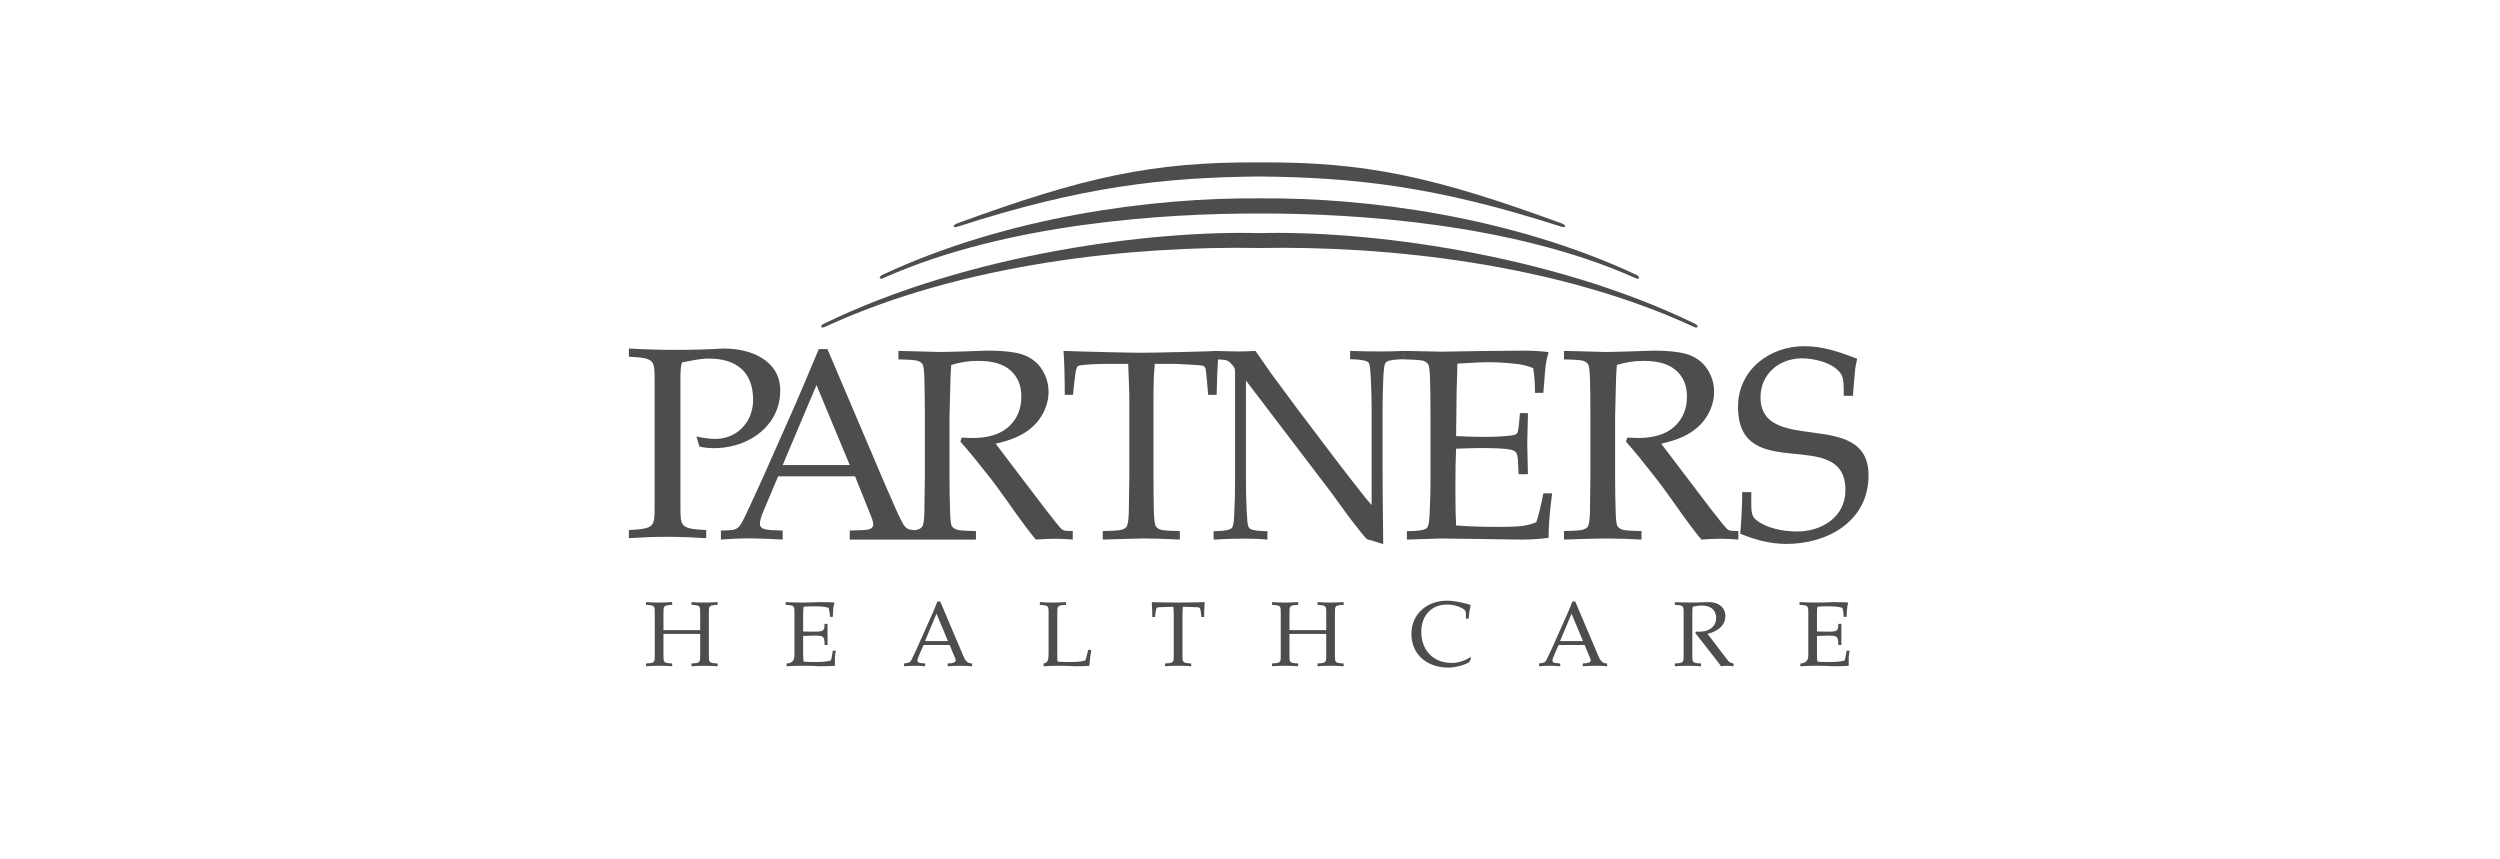
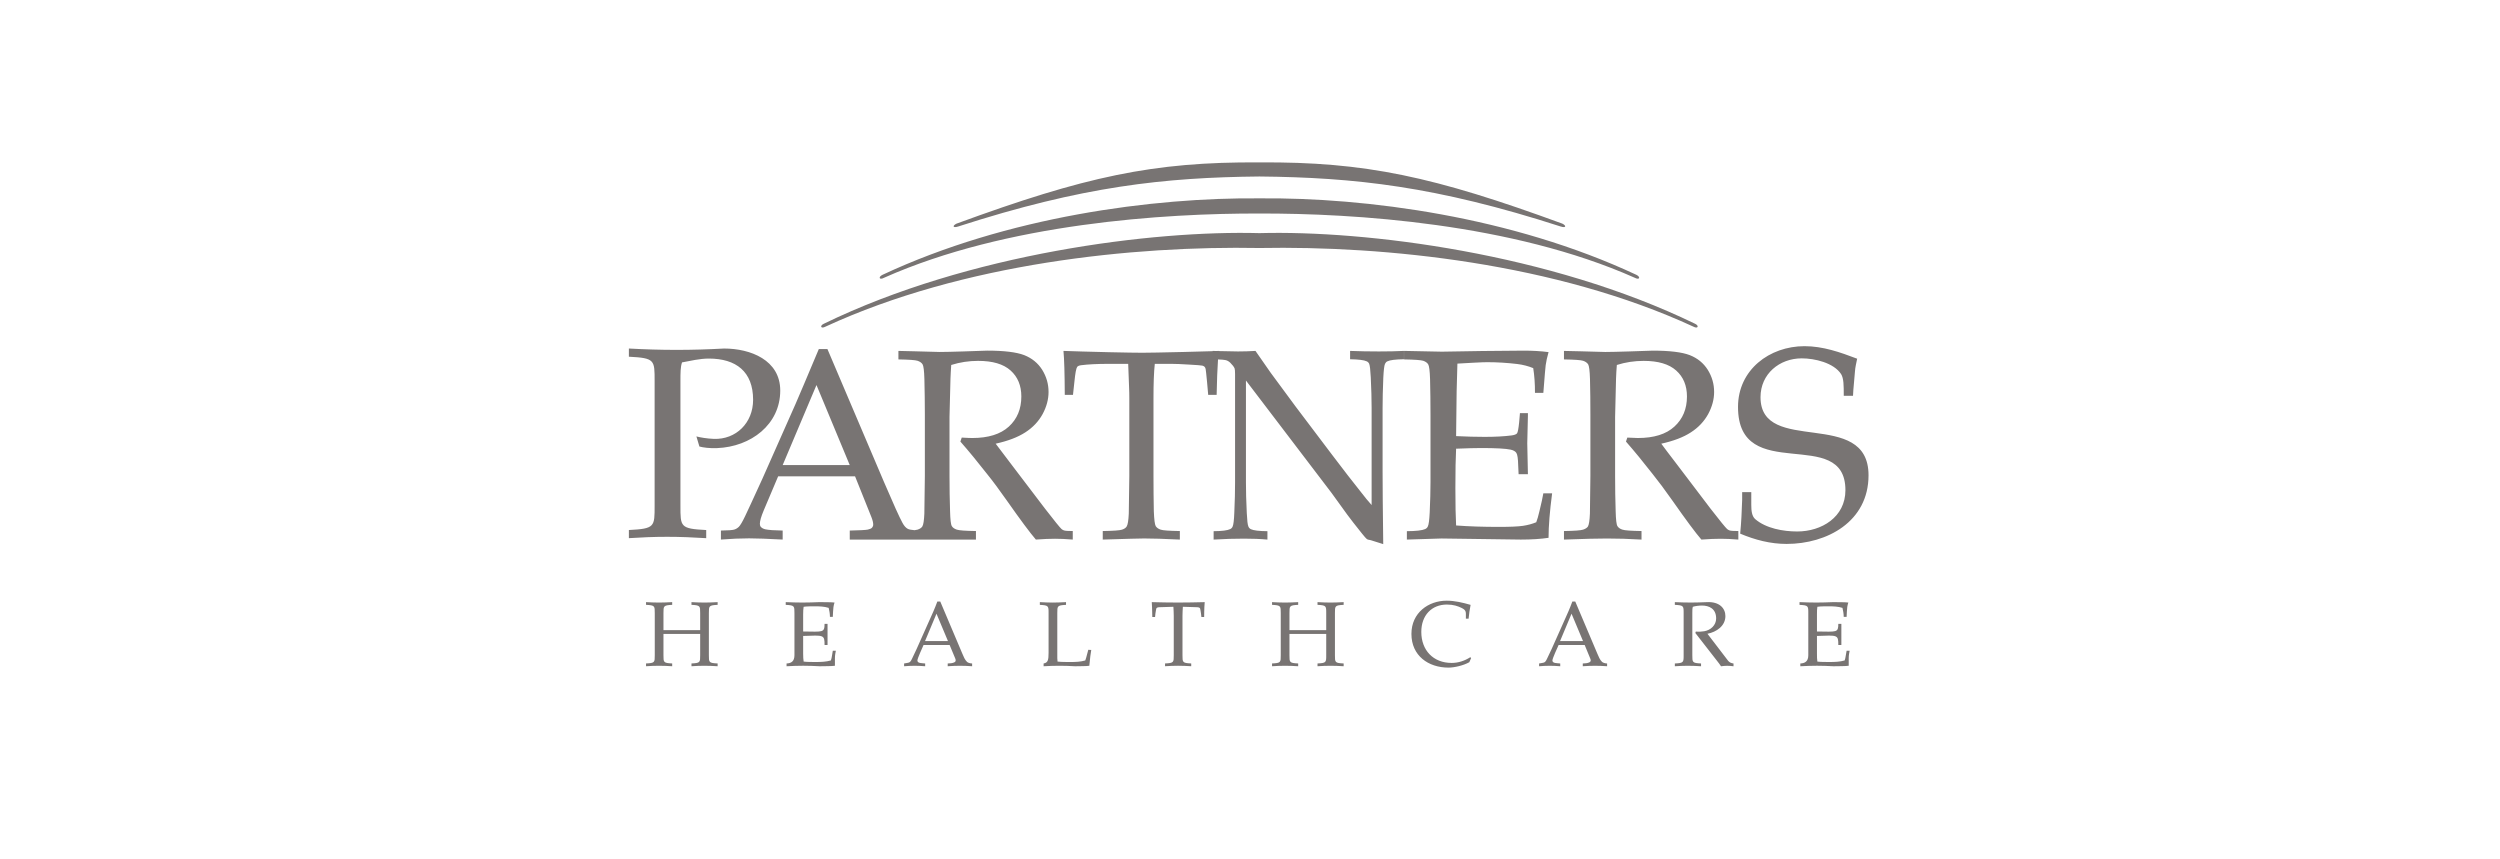
<svg xmlns="http://www.w3.org/2000/svg" version="1.1" id="Layer_1" x="0px" y="0px" width="326px" height="112px" viewBox="0 0 326 112" enable-background="new 0 0 326 112" xml:space="preserve">
-   <rect id="background" opacity="0" fill="#4D4D4D" width="326" height="112" />
+   <rect id="background" opacity="0" fill="#787473" width="326" height="112" />
  <g>
-     <path fill="#4D4D4D" d="M164.229,23.014c-12.44,0.127-23.036,1.275-39.287,6.523c-0.729,0.231-0.76-0.109-0.212-0.375   c16.74-6.136,25.646-8.078,39.499-7.985c13.847-0.093,22.758,1.85,39.501,7.985c0.541,0.267,0.509,0.606-0.215,0.375   C187.259,24.29,176.673,23.142,164.229,23.014 M164.229,32.34c16.375-0.305,38.643,1.968,56.599,10.258   c0.604,0.324,0.756-0.13,0.208-0.379c-18.946-9.208-42.97-12.201-56.807-11.819c-13.848-0.382-37.867,2.611-56.807,11.819   c-0.549,0.249-0.401,0.703,0.212,0.379C125.588,34.309,147.846,32.035,164.229,32.34 M164.229,27.843   c12.332-0.031,32.965,1.271,48.925,8.369c0.652,0.358,0.823-0.092,0.222-0.379c-16.239-7.598-35.271-10.094-49.122-9.968   c-13.858-0.126-32.937,2.37-49.17,9.968c-0.607,0.287-0.43,0.737,0.215,0.379C131.259,29.114,151.895,27.812,164.229,27.843" />
-     <path fill="#4D4D4D" d="M92.437,85.439c0,0.929-0.009,1.022,1.142,1.075v0.364c-0.569-0.035-1.142-0.061-1.721-0.061   c-0.593,0-1.15,0.024-1.689,0.061v-0.364c1.146-0.053,1.133-0.146,1.133-1.075v-2.778h-4.786v2.778   c0,0.929-0.009,1.022,1.137,1.075v0.364c-0.573-0.035-1.137-0.061-1.725-0.061c-0.583,0-1.147,0.024-1.685,0.061v-0.364   c1.15-0.053,1.138-0.146,1.138-1.075V79.95c0-0.933,0.012-1.02-1.138-1.079v-0.354c0.537,0.029,1.102,0.057,1.685,0.057   c0.588,0,1.152-0.027,1.725-0.057v0.354c-1.146,0.06-1.137,0.146-1.137,1.079v2.216h4.786V79.95c0-0.933,0.014-1.02-1.133-1.079   v-0.354c0.54,0.029,1.097,0.057,1.689,0.057c0.579,0,1.152-0.027,1.721-0.057v0.354c-1.15,0.06-1.142,0.146-1.142,1.079V85.439    M104.731,85.239v-2.31c2.701-0.1,2.792-0.169,2.792,1.181h0.388V81.35h-0.388c-0.012,1.169-0.186,1.026-2.792,0.997v-2.229   c0-0.425,0.019-0.7,0.062-0.993c0.394-0.062,0.954-0.062,1.48-0.062c0.6,0,1.213,0.021,1.786,0.203   c0.086,0.371,0.157,0.703,0.166,1.175h0.372c0-0.255,0.037-0.457,0.037-0.713c0.017-0.384,0.053-0.764,0.19-1.156   c-0.407-0.055-1.236-0.042-1.984-0.055c-0.72,0.03-1.446,0.055-2.19,0.055c-0.744,0-1.467-0.024-2.192-0.055v0.357   c1.146,0.057,1.138,0.144,1.138,1.074v5.491c0,0.806-0.429,1.057-1.029,1.077v0.364c0.729-0.038,1.438-0.066,2.165-0.066   c0.73,0,1.449,0.028,2.155,0.066c0.741-0.02,1.545,0,1.987-0.066v-0.986c0-0.389,0.072-0.719,0.121-0.976h-0.397l-0.109,0.663   c-0.022,0.213-0.084,0.425-0.142,0.607c-0.62,0.178-1.284,0.203-1.929,0.203c-0.572,0-1.181,0-1.623-0.055   C104.75,85.954,104.731,85.67,104.731,85.239 M125.496,85.254l-2.884-6.812h-0.384c-0.316,0.863-0.703,1.735-1.094,2.585   l-1.611,3.611l-0.583,1.234c-0.288,0.624-0.377,0.511-1.045,0.645v0.362c0.452-0.035,0.911-0.061,1.374-0.061   c0.468,0,0.92,0.024,1.373,0.061v-0.362c-0.429-0.054-1.013,0-1.013-0.393c0-0.263,0.663-1.686,0.801-2.014h3.403l0.729,1.751   c0.096,0.215,0.083,0.407-0.084,0.489c-0.259,0.146-0.589,0.155-0.898,0.167v0.361c0.528-0.035,1.05-0.06,1.596-0.06   c0.535,0,1.068,0.024,1.589,0.06v-0.361c-0.272-0.012-0.521-0.084-0.658-0.202C125.809,86.028,125.654,85.632,125.496,85.254    M120.625,83.596l1.492-3.569l1.497,3.569H120.625z M137.871,85.825v-5.877c0-0.929-0.009-1.016,1.138-1.074v-0.357   c-0.581,0.028-1.138,0.058-1.722,0.058c-0.589,0-1.149-0.029-1.692-0.058v0.357c1.147,0.059,1.139,0.146,1.139,1.074v5.172   c0,0.957-0.085,1.298-0.648,1.396v0.364c0.7-0.038,1.368-0.064,2.059-0.064c0.698,0,1.383,0.026,2.048,0.064   c0.706-0.02,1.474,0,1.855-0.064l0.131-1.252c0.051-0.323,0.085-0.637,0.121-0.809l-0.388-0.021l-0.268,1.004   c-0.045,0.146-0.076,0.273-0.125,0.386c-0.622,0.18-1.275,0.202-1.927,0.202c-0.572,0-1.185,0-1.688-0.057L137.871,85.825    M153.058,80.32v5.118c0,0.93,0.012,1.023-1.136,1.076v0.362c0.545-0.034,1.095-0.061,1.689-0.061c0.585,0,1.146,0.026,1.724,0.061   v-0.362c-1.151-0.053-1.139-0.146-1.139-1.076V80.32c0.014-0.46,0.014-0.838,0.05-1.195l1.863,0.056   c0.256,0.015,0.402,0.05,0.426,0.357c0.04,0.289,0.111,0.601,0.126,0.923h0.361c0-0.229,0-0.438,0.008-0.666   c0.013-0.426,0.021-0.843,0.064-1.277c-1.164,0.03-2.3,0.054-3.462,0.054c-1.165,0-2.308-0.023-3.441-0.054   c0.032,0.435,0.042,0.852,0.053,1.277c0.015,0.228,0.015,0.437,0.015,0.666h0.361c0.01-0.322,0.081-0.635,0.123-0.923   c0.027-0.308,0.174-0.343,0.426-0.357l1.841-0.056C153.044,79.482,153.044,79.86,153.058,80.32 M174.076,85.439V79.95   c0-0.933-0.015-1.02,1.136-1.079v-0.354c-0.568,0.029-1.136,0.057-1.722,0.057c-0.588,0-1.149-0.027-1.686-0.057v0.354   c1.143,0.06,1.135,0.146,1.135,1.079v2.216h-4.793V79.95c0-0.933-0.011-1.02,1.136-1.079v-0.354   c-0.57,0.029-1.136,0.057-1.717,0.057c-0.587,0-1.154-0.027-1.69-0.057v0.354c1.151,0.06,1.135,0.146,1.135,1.079v5.489   c0,0.929,0.017,1.022-1.135,1.075v0.364c0.536-0.035,1.104-0.061,1.69-0.061c0.581,0,1.146,0.024,1.717,0.061v-0.364   c-1.146-0.053-1.136-0.146-1.136-1.075v-2.778h4.793v2.778c0,0.929,0.008,1.022-1.135,1.075v0.364   c0.536-0.035,1.097-0.061,1.686-0.061c0.586,0,1.153,0.024,1.722,0.061v-0.364C174.062,86.462,174.076,86.368,174.076,85.439    M191.598,86.351l0.236-0.535l-0.105-0.119c-0.727,0.473-1.57,0.749-2.428,0.749c-2.409,0-3.963-1.653-3.963-4.047   c0-2.167,1.36-3.566,3.34-3.566c0.855,0,1.431,0.207,1.926,0.446c0.697,0.342,0.519,0.616,0.546,1.391h0.355   c0.067-0.604,0.135-1.202,0.26-1.795c-1.006-0.29-2.059-0.546-3.12-0.546c-2.364,0-4.595,1.559-4.595,4.333   c0,2.84,2.202,4.395,4.836,4.395C189.649,87.057,190.849,86.779,191.598,86.351 M208.302,85.254l-2.886-6.812h-0.385   c-0.309,0.863-0.705,1.735-1.088,2.585l-1.612,3.611l-0.586,1.234c-0.288,0.624-0.367,0.511-1.047,0.645v0.362   c0.459-0.035,0.913-0.061,1.377-0.061c0.476,0,0.928,0.024,1.38,0.061v-0.362c-0.426-0.054-1.021,0-1.021-0.393   c0-0.263,0.66-1.686,0.808-2.014h3.401l0.722,1.751c0.104,0.215,0.088,0.407-0.076,0.489c-0.268,0.146-0.591,0.155-0.896,0.167   v0.361c0.524-0.035,1.041-0.06,1.593-0.06c0.533,0,1.064,0.024,1.58,0.06v-0.361c-0.265-0.012-0.516-0.084-0.655-0.202   C208.614,86.028,208.465,85.632,208.302,85.254 M203.432,83.596l1.496-3.569l1.497,3.569H203.432z M219.546,79.948v5.49   c0,0.93,0.004,1.023-1.146,1.079v0.363c0.541-0.037,1.105-0.062,1.692-0.062s1.146,0.024,1.725,0.062v-0.363   c-1.147-0.056-1.138-0.149-1.138-1.079v-5.49c0-0.374,0-0.621,0.068-0.824c0.325-0.099,0.785-0.16,1.194-0.16   c0.891,0,1.844,0.38,1.844,1.681c0,0.88-0.712,1.529-1.553,1.669c-0.36,0.062-0.73,0.077-1.103,0.048l-0.053,0.184l2.853,3.664   c0.174,0.198,0.305,0.413,0.493,0.672c0.278-0.038,0.543-0.062,0.808-0.062c0.273,0,0.558,0.024,0.82,0.062v-0.365   c-0.244-0.028-0.493-0.108-0.688-0.333l-2.71-3.541c1.17-0.229,2.34-1.01,2.34-2.308c0-1.007-0.773-1.905-2.427-1.816   c-0.693,0.028-1.392,0.053-2.088,0.053c-0.709,0-1.407-0.024-2.078-0.053v0.354C219.55,78.931,219.546,79.016,219.546,79.948    M236.932,85.239v-2.31c2.701-0.1,2.784-0.169,2.784,1.181h0.398V81.35h-0.398c-0.006,1.169-0.183,1.026-2.784,0.997v-2.229   c0-0.425,0.004-0.7,0.053-0.993c0.398-0.062,0.963-0.062,1.486-0.062c0.604,0,1.21,0.021,1.786,0.203   c0.081,0.371,0.157,0.703,0.165,1.175h0.376c0-0.255,0.036-0.457,0.036-0.713c0.01-0.384,0.057-0.764,0.188-1.156   c-0.413-0.055-1.233-0.042-1.988-0.055c-0.719,0.03-1.446,0.055-2.188,0.055c-0.735,0-1.451-0.024-2.189-0.055v0.357   c1.155,0.057,1.145,0.144,1.145,1.074v5.491c0,0.806-0.436,1.057-1.04,1.077v0.364c0.739-0.038,1.445-0.066,2.172-0.066   c0.73,0,1.449,0.028,2.157,0.066c0.732-0.02,1.538,0,1.982-0.066v-0.986c0-0.389,0.071-0.719,0.121-0.976h-0.395l-0.116,0.663   c-0.026,0.213-0.076,0.425-0.14,0.607c-0.613,0.178-1.276,0.203-1.92,0.203c-0.578,0-1.191,0-1.638-0.055   C236.936,85.954,236.932,85.67,236.932,85.239" />
-     <path fill="#4D4D4D" d="M138.426,68.988c-0.206-0.182-0.93-1.077-2.176-2.686l-4.363-5.738c-1.073-1.404-1.756-2.298-2.051-2.707   c1.585-0.349,2.872-0.835,3.859-1.474c0.989-0.634,1.741-1.436,2.26-2.384c0.518-0.956,0.776-1.928,0.776-2.887   c0-1.048-0.28-2.001-0.828-2.89c-0.56-0.885-1.342-1.517-2.351-1.916c-1.006-0.384-2.614-0.584-4.821-0.584   c-0.286,0-1.328,0.037-3.13,0.105c-1.383,0.042-2.408,0.07-3.066,0.07l-3.32-0.09c-0.922-0.023-1.61-0.038-2.062-0.048v1.108   c1.372,0.025,2.209,0.082,2.498,0.18c0.296,0.1,0.514,0.248,0.647,0.45c0.132,0.201,0.214,0.846,0.243,1.949   c0.036,1.501,0.06,3.032,0.06,4.599v8.021c-0.037,3.033-0.064,4.672-0.066,4.913c-0.037,0.893-0.124,1.449-0.266,1.676   c-0.112,0.178-0.325,0.312-0.618,0.41c-0.086,0.028-0.224,0.054-0.394,0.073c-0.404-0.034-0.703-0.09-0.864-0.167   c-0.256-0.128-0.499-0.393-0.712-0.795c-0.395-0.715-1.189-2.481-2.397-5.297l-7.389-17.365h-1.12   c-1.557,3.703-2.569,6.099-3.037,7.165l-4.331,9.769c-1.287,2.818-2.035,4.428-2.245,4.861c-0.357,0.749-0.637,1.214-0.822,1.394   c-0.186,0.176-0.396,0.3-0.622,0.361c-0.23,0.068-0.792,0.105-1.71,0.12v1.175c1.327-0.104,2.554-0.159,3.674-0.159   c0.966,0,2.427,0.056,4.378,0.159v-1.175c-1.074-0.015-1.826-0.07-2.247-0.159c-0.271-0.061-0.461-0.166-0.594-0.315   c-0.094-0.098-0.133-0.236-0.133-0.402c0-0.364,0.164-0.942,0.5-1.743l1.884-4.451H111.5l2.125,5.299   c0.16,0.401,0.242,0.73,0.242,0.992c0,0.158-0.055,0.292-0.149,0.399c-0.093,0.109-0.284,0.194-0.562,0.257   c-0.276,0.054-1.062,0.097-2.348,0.124v1.174h0.002l-0.002,0.002h16.457l-0.002-0.002v-1.112c-1.362-0.021-2.196-0.08-2.49-0.182   c-0.303-0.098-0.521-0.244-0.649-0.452c-0.138-0.208-0.206-0.861-0.236-1.961c-0.048-1.486-0.073-3.015-0.073-4.585v-7.689   c0.073-3.192,0.114-4.876,0.128-5.037c0.016-0.542,0.058-1.121,0.097-1.749c1.144-0.361,2.318-0.534,3.497-0.534   c1.903,0,3.309,0.412,4.247,1.256c0.926,0.833,1.398,1.958,1.398,3.386c0,1.625-0.544,2.934-1.626,3.925   c-1.087,0.995-2.676,1.492-4.775,1.492c-0.315,0-0.771-0.022-1.37-0.057l-0.177,0.521c1.104,1.257,2.251,2.655,3.465,4.207   c0.761,0.939,1.621,2.1,2.602,3.497c1.765,2.512,3.021,4.203,3.776,5.075c0.989-0.075,1.822-0.106,2.505-0.106   c0.654,0,1.422,0.031,2.306,0.106v-1.113c-0.591,0-0.972-0.024-1.141-0.08C138.632,69.127,138.534,69.078,138.426,68.988z    M102.06,60.648l4.409-10.439l4.338,10.439H102.06z M179.81,45.829c1.199,0,2.292-0.022,3.268-0.071v1.086   c-1.094,0.02-1.818,0.104-2.155,0.27c-0.148,0.062-0.246,0.182-0.319,0.332c-0.103,0.223-0.172,0.833-0.222,1.828   c-0.064,1.52-0.092,2.833-0.092,3.923v8.324c0,1.691,0.024,4.833,0.083,9.432l-1.626-0.512l-0.385-0.08   c-0.063-0.025-0.116-0.067-0.164-0.104c-0.078-0.058-0.279-0.289-0.604-0.692c-0.872-1.092-1.511-1.908-1.918-2.464l-2.038-2.818   l-11.167-14.665v13.275c0,1.133,0.031,2.462,0.109,3.996c0.045,0.968,0.11,1.543,0.209,1.765c0.065,0.172,0.182,0.279,0.327,0.355   c0.344,0.161,1.064,0.252,2.157,0.258v1.095c-0.924-0.087-1.938-0.124-3.056-0.124c-1.217,0-2.54,0.037-3.961,0.124v-1.095   c1.092-0.006,1.817-0.101,2.17-0.276c0.145-0.073,0.249-0.18,0.312-0.337c0.103-0.227,0.18-0.83,0.216-1.81   c0.072-1.527,0.098-2.844,0.098-3.951V48.787c0-0.384-0.021-0.626-0.059-0.742c-0.088-0.214-0.277-0.456-0.567-0.745   c-0.194-0.187-0.413-0.31-0.659-0.351c-0.164-0.037-0.51-0.06-0.938-0.078c-0.085,1.197-0.141,2.737-0.179,4.618h-1.102   l-0.147-1.664c-0.094-1.007-0.16-1.574-0.187-1.716c-0.037-0.141-0.09-0.239-0.15-0.291c-0.066-0.06-0.158-0.109-0.283-0.141   c-0.164-0.039-0.738-0.078-1.734-0.135c-0.99-0.064-1.775-0.097-2.351-0.097h-2.111c-0.121,1.111-0.171,2.612-0.171,4.493v10.126   c0,1.57,0.014,3.101,0.044,4.587c0.042,1.098,0.127,1.753,0.251,1.961c0.136,0.208,0.354,0.359,0.648,0.455   c0.285,0.101,1.126,0.158,2.496,0.181v1.113c-2.062-0.1-3.619-0.146-4.652-0.146c-0.45,0-2.254,0.046-5.403,0.146v-1.113   c1.375-0.022,2.207-0.08,2.511-0.181c0.3-0.096,0.502-0.235,0.609-0.414c0.145-0.227,0.233-0.784,0.275-1.672   c0-0.241,0.017-1.883,0.07-4.917V51.972c0-0.482-0.008-1.016-0.036-1.597l-0.111-2.928h-2.575c-1.485,0-2.669,0.064-3.549,0.176   c-0.281,0.034-0.452,0.116-0.53,0.225c-0.139,0.203-0.246,0.83-0.355,1.891l-0.19,1.75h-1.07c-0.014-2.762-0.072-4.664-0.17-5.731   c1.252,0.05,3.229,0.101,5.918,0.169c2.181,0.05,3.633,0.071,4.366,0.071c0.78,0,2.6-0.033,5.456-0.103   c1.552-0.036,2.789-0.067,3.708-0.102v-0.034c0.185,0.005,0.333,0.008,0.503,0.014c0.096-0.006,0.215-0.01,0.301-0.014   c-0.001,0.006-0.001,0.014-0.003,0.021c1.277,0.033,2.126,0.049,2.51,0.049c0.758,0,1.524-0.023,2.279-0.07   c0.889,1.279,1.555,2.227,1.975,2.838l3.258,4.415l4.759,6.297c1.521,2.006,2.748,3.598,3.671,4.743   c0.584,0.771,1.086,1.365,1.481,1.805V53.199c0-1.134-0.037-2.457-0.11-3.98c-0.046-0.956-0.116-1.553-0.208-1.782   c-0.069-0.15-0.183-0.26-0.328-0.322c-0.351-0.166-1.075-0.25-2.161-0.27v-1.086C177.293,45.807,178.547,45.829,179.81,45.829z    M201.251,64.33h1.145c-0.306,2.333-0.465,4.265-0.465,5.8c-0.982,0.149-2.203,0.231-3.614,0.231l-10.335-0.142   c-0.145,0-1.657,0.04-4.526,0.142v-1.095c1.207-0.006,2.002-0.101,2.386-0.275c0.158-0.074,0.276-0.181,0.345-0.337   c0.121-0.227,0.194-0.831,0.246-1.81c0.069-1.527,0.103-2.844,0.103-3.952v-8.846c0-1.568-0.019-3.094-0.056-4.597   c-0.034-1.105-0.116-1.751-0.25-1.951c-0.133-0.202-0.345-0.349-0.642-0.452c-0.293-0.095-1.129-0.154-2.502-0.179v-1.11   l4.938,0.101l5.218-0.086c2.512-0.032,4.323-0.049,5.46-0.049c1.144,0,2.221,0.061,3.23,0.192   c-0.188,0.652-0.308,1.226-0.375,1.707c-0.028,0.107-0.124,1.311-0.305,3.606h-1.092c0.006-1.181-0.074-2.254-0.227-3.224   c-0.639-0.263-1.329-0.444-2.095-0.539c-1.289-0.151-2.585-0.236-3.882-0.236c-0.276,0-0.894,0.016-1.843,0.07   c-0.967,0.046-1.647,0.083-2.067,0.116c-0.047,1.286-0.075,2.483-0.1,3.605l-0.07,5.849c1.351,0.066,2.587,0.099,3.718,0.099   c1.368,0,2.549-0.063,3.513-0.188c0.364-0.047,0.606-0.14,0.715-0.273c0.1-0.14,0.193-0.617,0.273-1.418l0.105-1.213h1.04v0.326   l-0.085,3.602l0.085,4.029h-1.214l-0.055-1.17c-0.02-0.859-0.096-1.385-0.234-1.596c-0.128-0.209-0.384-0.354-0.747-0.434   c-0.66-0.139-1.943-0.209-3.827-0.209c-0.776,0-1.881,0.029-3.287,0.087c-0.06,1.152-0.094,2.87-0.094,5.142   c0,2.135,0.034,3.762,0.094,4.868c1.654,0.125,3.518,0.186,5.589,0.186c1.463,0,2.506-0.047,3.139-0.14   c0.619-0.094,1.191-0.246,1.723-0.466c0.14-0.353,0.275-0.835,0.418-1.452C201,65.624,201.162,64.854,201.251,64.33z    M225.534,69.167c0.168,0.056,0.555,0.08,1.146,0.08v1.114c-0.887-0.075-1.648-0.106-2.305-0.106c-0.688,0-1.521,0.031-2.514,0.106   c-0.754-0.872-2.011-2.563-3.772-5.076c-0.98-1.396-1.85-2.557-2.605-3.497c-1.209-1.552-2.358-2.949-3.457-4.206l0.175-0.521   c0.604,0.034,1.058,0.056,1.37,0.056c2.096,0,3.696-0.496,4.771-1.491c1.087-0.991,1.636-2.3,1.636-3.926   c0-1.427-0.473-2.553-1.406-3.386c-0.938-0.843-2.354-1.255-4.241-1.255c-1.196,0-2.362,0.173-3.496,0.533   c-0.047,0.628-0.088,1.208-0.104,1.75c-0.013,0.161-0.05,1.845-0.122,5.036v7.69c0,1.57,0.022,3.098,0.072,4.584   c0.029,1.101,0.101,1.754,0.236,1.962c0.131,0.208,0.342,0.354,0.647,0.451c0.291,0.102,1.124,0.161,2.489,0.183v1.114   c-1.631-0.1-3.146-0.141-4.518-0.141c-1.104,0-2.975,0.041-5.595,0.141v-1.114c1.363-0.021,2.201-0.081,2.492-0.183   c0.302-0.098,0.513-0.231,0.632-0.408c0.134-0.227,0.222-0.784,0.26-1.677c0.004-0.241,0.027-1.881,0.062-4.913v-8.02   c0-1.568-0.013-3.098-0.052-4.6c-0.03-1.103-0.117-1.749-0.246-1.949c-0.142-0.202-0.352-0.351-0.651-0.451   c-0.288-0.099-1.122-0.154-2.497-0.179V45.76c0.45,0.01,1.142,0.025,2.06,0.046l3.326,0.092c0.665,0,1.681-0.029,3.067-0.07   c1.796-0.069,2.845-0.105,3.13-0.105c2.212,0,3.811,0.2,4.816,0.584c1.011,0.397,1.79,1.03,2.353,1.916   c0.549,0.888,0.828,1.841,0.828,2.89c0,0.958-0.26,1.931-0.777,2.887c-0.523,0.947-1.272,1.75-2.259,2.383   c-0.979,0.639-2.272,1.126-3.854,1.475c0.292,0.41,0.975,1.304,2.048,2.707l4.356,5.738c1.245,1.608,1.979,2.504,2.186,2.687   C225.326,69.078,225.434,69.127,225.534,69.167z M93.504,58.434c-0.957,0.041-1.808-0.072-2.302-0.209l-0.391-1.315   c0.531,0.14,1.384,0.284,2.266,0.32c2.9,0.108,5.128-2.086,5.128-5.093c0-3.684-2.229-5.38-5.769-5.38   c-1.202,0-2.364,0.292-3.499,0.5c-0.208,0.599-0.208,1.341-0.208,2.44v16.239c0,2.76-0.04,3.007,3.361,3.181v1.061   C90.387,70.071,88.73,70,86.99,70c-1.73,0-3.396,0.071-4.984,0.176v-1.061c3.395-0.174,3.356-0.421,3.356-3.181V49.696   c0-2.756,0.039-3.006-3.356-3.181v-1.067c2.048,0.111,4.099,0.177,6.227,0.177c2.091,0,4.133-0.066,6.188-0.177   c3.429,0,7.323,1.492,7.323,5.482C101.743,55.354,97.922,58.261,93.504,58.434z M243.657,61.978c0,6.049-5.415,8.95-10.684,8.95   c-2.127,0-4.107-0.527-6.054-1.34c0.142-1.348,0.214-3.043,0.259-4.416v-0.999h1.189v1.664c0,0.78,0.078,1.453,0.498,1.844   c1.418,1.229,3.678,1.624,5.492,1.624c3.179,0,6.286-1.874,6.286-5.383c0-8.557-14.006-0.56-14.006-10.856   c0-4.843,4.104-7.925,8.672-7.925c2.397,0,4.631,0.783,6.864,1.634c-0.112,0.563-0.255,1.126-0.289,1.693   c-0.068,1.059-0.212,2.086-0.252,3.147h-1.206c0-1.343,0-2.268-0.342-2.826c-0.964-1.489-3.471-2.06-5.138-2.06   c-2.894,0-5.375,2.021-5.375,5.064C229.573,59.469,243.657,53.105,243.657,61.978z" />
+     <path fill="#787473" d="M164.229,23.014c-12.44,0.127-23.036,1.275-39.287,6.523c-0.729,0.231-0.76-0.109-0.212-0.375   c16.74-6.136,25.646-8.078,39.499-7.985c13.847-0.093,22.758,1.85,39.501,7.985c0.541,0.267,0.509,0.606-0.215,0.375   C187.259,24.29,176.673,23.142,164.229,23.014 M164.229,32.34c16.375-0.305,38.643,1.968,56.599,10.258   c0.604,0.324,0.756-0.13,0.208-0.379c-18.946-9.208-42.97-12.201-56.807-11.819c-13.848-0.382-37.867,2.611-56.807,11.819   c-0.549,0.249-0.401,0.703,0.212,0.379C125.588,34.309,147.846,32.035,164.229,32.34 M164.229,27.843   c12.332-0.031,32.965,1.271,48.925,8.369c0.652,0.358,0.823-0.092,0.222-0.379c-16.239-7.598-35.271-10.094-49.122-9.968   c-13.858-0.126-32.937,2.37-49.17,9.968c-0.607,0.287-0.43,0.737,0.215,0.379C131.259,29.114,151.895,27.812,164.229,27.843" />
+     <path fill="#787473" d="M92.437,85.439c0,0.929-0.009,1.022,1.142,1.075v0.364c-0.569-0.035-1.142-0.061-1.721-0.061   c-0.593,0-1.15,0.024-1.689,0.061v-0.364c1.146-0.053,1.133-0.146,1.133-1.075v-2.778h-4.786v2.778   c0,0.929-0.009,1.022,1.137,1.075v0.364c-0.573-0.035-1.137-0.061-1.725-0.061c-0.583,0-1.147,0.024-1.685,0.061v-0.364   c1.15-0.053,1.138-0.146,1.138-1.075V79.95c0-0.933,0.012-1.02-1.138-1.079v-0.354c0.537,0.029,1.102,0.057,1.685,0.057   c0.588,0,1.152-0.027,1.725-0.057v0.354c-1.146,0.06-1.137,0.146-1.137,1.079v2.216h4.786V79.95c0-0.933,0.014-1.02-1.133-1.079   v-0.354c0.54,0.029,1.097,0.057,1.689,0.057c0.579,0,1.152-0.027,1.721-0.057v0.354c-1.15,0.06-1.142,0.146-1.142,1.079V85.439    M104.731,85.239v-2.31c2.701-0.1,2.792-0.169,2.792,1.181h0.388V81.35h-0.388c-0.012,1.169-0.186,1.026-2.792,0.997v-2.229   c0-0.425,0.019-0.7,0.062-0.993c0.394-0.062,0.954-0.062,1.48-0.062c0.6,0,1.213,0.021,1.786,0.203   c0.086,0.371,0.157,0.703,0.166,1.175h0.372c0-0.255,0.037-0.457,0.037-0.713c0.017-0.384,0.053-0.764,0.19-1.156   c-0.407-0.055-1.236-0.042-1.984-0.055c-0.72,0.03-1.446,0.055-2.19,0.055c-0.744,0-1.467-0.024-2.192-0.055v0.357   c1.146,0.057,1.138,0.144,1.138,1.074v5.491c0,0.806-0.429,1.057-1.029,1.077v0.364c0.729-0.038,1.438-0.066,2.165-0.066   c0.73,0,1.449,0.028,2.155,0.066c0.741-0.02,1.545,0,1.987-0.066v-0.986c0-0.389,0.072-0.719,0.121-0.976h-0.397l-0.109,0.663   c-0.022,0.213-0.084,0.425-0.142,0.607c-0.62,0.178-1.284,0.203-1.929,0.203c-0.572,0-1.181,0-1.623-0.055   C104.75,85.954,104.731,85.67,104.731,85.239 M125.496,85.254l-2.884-6.812h-0.384c-0.316,0.863-0.703,1.735-1.094,2.585   l-1.611,3.611l-0.583,1.234c-0.288,0.624-0.377,0.511-1.045,0.645v0.362c0.452-0.035,0.911-0.061,1.374-0.061   c0.468,0,0.92,0.024,1.373,0.061v-0.362c-0.429-0.054-1.013,0-1.013-0.393c0-0.263,0.663-1.686,0.801-2.014h3.403l0.729,1.751   c0.096,0.215,0.083,0.407-0.084,0.489c-0.259,0.146-0.589,0.155-0.898,0.167v0.361c0.528-0.035,1.05-0.06,1.596-0.06   c0.535,0,1.068,0.024,1.589,0.06v-0.361c-0.272-0.012-0.521-0.084-0.658-0.202C125.809,86.028,125.654,85.632,125.496,85.254    M120.625,83.596l1.492-3.569l1.497,3.569H120.625z M137.871,85.825v-5.877c0-0.929-0.009-1.016,1.138-1.074v-0.357   c-0.581,0.028-1.138,0.058-1.722,0.058c-0.589,0-1.149-0.029-1.692-0.058v0.357c1.147,0.059,1.139,0.146,1.139,1.074v5.172   c0,0.957-0.085,1.298-0.648,1.396v0.364c0.7-0.038,1.368-0.064,2.059-0.064c0.698,0,1.383,0.026,2.048,0.064   c0.706-0.02,1.474,0,1.855-0.064l0.131-1.252c0.051-0.323,0.085-0.637,0.121-0.809l-0.388-0.021l-0.268,1.004   c-0.045,0.146-0.076,0.273-0.125,0.386c-0.622,0.18-1.275,0.202-1.927,0.202c-0.572,0-1.185,0-1.688-0.057L137.871,85.825    M153.058,80.32v5.118c0,0.93,0.012,1.023-1.136,1.076v0.362c0.545-0.034,1.095-0.061,1.689-0.061c0.585,0,1.146,0.026,1.724,0.061   v-0.362c-1.151-0.053-1.139-0.146-1.139-1.076V80.32c0.014-0.46,0.014-0.838,0.05-1.195l1.863,0.056   c0.256,0.015,0.402,0.05,0.426,0.357c0.04,0.289,0.111,0.601,0.126,0.923h0.361c0-0.229,0-0.438,0.008-0.666   c0.013-0.426,0.021-0.843,0.064-1.277c-1.164,0.03-2.3,0.054-3.462,0.054c-1.165,0-2.308-0.023-3.441-0.054   c0.032,0.435,0.042,0.852,0.053,1.277c0.015,0.228,0.015,0.437,0.015,0.666h0.361c0.01-0.322,0.081-0.635,0.123-0.923   c0.027-0.308,0.174-0.343,0.426-0.357l1.841-0.056C153.044,79.482,153.044,79.86,153.058,80.32 M174.076,85.439V79.95   c0-0.933-0.015-1.02,1.136-1.079v-0.354c-0.568,0.029-1.136,0.057-1.722,0.057c-0.588,0-1.149-0.027-1.686-0.057v0.354   c1.143,0.06,1.135,0.146,1.135,1.079v2.216h-4.793V79.95c0-0.933-0.011-1.02,1.136-1.079v-0.354   c-0.57,0.029-1.136,0.057-1.717,0.057c-0.587,0-1.154-0.027-1.69-0.057v0.354c1.151,0.06,1.135,0.146,1.135,1.079v5.489   c0,0.929,0.017,1.022-1.135,1.075v0.364c0.536-0.035,1.104-0.061,1.69-0.061c0.581,0,1.146,0.024,1.717,0.061v-0.364   c-1.146-0.053-1.136-0.146-1.136-1.075v-2.778h4.793v2.778c0,0.929,0.008,1.022-1.135,1.075v0.364   c0.536-0.035,1.097-0.061,1.686-0.061c0.586,0,1.153,0.024,1.722,0.061v-0.364C174.062,86.462,174.076,86.368,174.076,85.439    M191.598,86.351l0.236-0.535l-0.105-0.119c-0.727,0.473-1.57,0.749-2.428,0.749c-2.409,0-3.963-1.653-3.963-4.047   c0-2.167,1.36-3.566,3.34-3.566c0.855,0,1.431,0.207,1.926,0.446c0.697,0.342,0.519,0.616,0.546,1.391h0.355   c0.067-0.604,0.135-1.202,0.26-1.795c-1.006-0.29-2.059-0.546-3.12-0.546c-2.364,0-4.595,1.559-4.595,4.333   c0,2.84,2.202,4.395,4.836,4.395C189.649,87.057,190.849,86.779,191.598,86.351 M208.302,85.254l-2.886-6.812h-0.385   c-0.309,0.863-0.705,1.735-1.088,2.585l-1.612,3.611l-0.586,1.234c-0.288,0.624-0.367,0.511-1.047,0.645v0.362   c0.459-0.035,0.913-0.061,1.377-0.061c0.476,0,0.928,0.024,1.38,0.061v-0.362c-0.426-0.054-1.021,0-1.021-0.393   c0-0.263,0.66-1.686,0.808-2.014h3.401l0.722,1.751c0.104,0.215,0.088,0.407-0.076,0.489c-0.268,0.146-0.591,0.155-0.896,0.167   v0.361c0.524-0.035,1.041-0.06,1.593-0.06c0.533,0,1.064,0.024,1.58,0.06v-0.361c-0.265-0.012-0.516-0.084-0.655-0.202   C208.614,86.028,208.465,85.632,208.302,85.254 M203.432,83.596l1.496-3.569l1.497,3.569H203.432z M219.546,79.948v5.49   c0,0.93,0.004,1.023-1.146,1.079v0.363c0.541-0.037,1.105-0.062,1.692-0.062s1.146,0.024,1.725,0.062v-0.363   c-1.147-0.056-1.138-0.149-1.138-1.079v-5.49c0-0.374,0-0.621,0.068-0.824c0.325-0.099,0.785-0.16,1.194-0.16   c0.891,0,1.844,0.38,1.844,1.681c0,0.88-0.712,1.529-1.553,1.669c-0.36,0.062-0.73,0.077-1.103,0.048l-0.053,0.184l2.853,3.664   c0.174,0.198,0.305,0.413,0.493,0.672c0.278-0.038,0.543-0.062,0.808-0.062c0.273,0,0.558,0.024,0.82,0.062v-0.365   c-0.244-0.028-0.493-0.108-0.688-0.333l-2.71-3.541c1.17-0.229,2.34-1.01,2.34-2.308c0-1.007-0.773-1.905-2.427-1.816   c-0.693,0.028-1.392,0.053-2.088,0.053c-0.709,0-1.407-0.024-2.078-0.053v0.354C219.55,78.931,219.546,79.016,219.546,79.948    M236.932,85.239v-2.31c2.701-0.1,2.784-0.169,2.784,1.181h0.398V81.35h-0.398c-0.006,1.169-0.183,1.026-2.784,0.997v-2.229   c0-0.425,0.004-0.7,0.053-0.993c0.398-0.062,0.963-0.062,1.486-0.062c0.604,0,1.21,0.021,1.786,0.203   c0.081,0.371,0.157,0.703,0.165,1.175h0.376c0-0.255,0.036-0.457,0.036-0.713c0.01-0.384,0.057-0.764,0.188-1.156   c-0.413-0.055-1.233-0.042-1.988-0.055c-0.719,0.03-1.446,0.055-2.188,0.055c-0.735,0-1.451-0.024-2.189-0.055v0.357   c1.155,0.057,1.145,0.144,1.145,1.074v5.491c0,0.806-0.436,1.057-1.04,1.077v0.364c0.739-0.038,1.445-0.066,2.172-0.066   c0.73,0,1.449,0.028,2.157,0.066c0.732-0.02,1.538,0,1.982-0.066v-0.986c0-0.389,0.071-0.719,0.121-0.976h-0.395l-0.116,0.663   c-0.026,0.213-0.076,0.425-0.14,0.607c-0.613,0.178-1.276,0.203-1.92,0.203c-0.578,0-1.191,0-1.638-0.055   C236.936,85.954,236.932,85.67,236.932,85.239" />
+     <path fill="#787473" d="M138.426,68.988c-0.206-0.182-0.93-1.077-2.176-2.686l-4.363-5.738c-1.073-1.404-1.756-2.298-2.051-2.707   c1.585-0.349,2.872-0.835,3.859-1.474c0.989-0.634,1.741-1.436,2.26-2.384c0.518-0.956,0.776-1.928,0.776-2.887   c0-1.048-0.28-2.001-0.828-2.89c-0.56-0.885-1.342-1.517-2.351-1.916c-1.006-0.384-2.614-0.584-4.821-0.584   c-0.286,0-1.328,0.037-3.13,0.105c-1.383,0.042-2.408,0.07-3.066,0.07l-3.32-0.09c-0.922-0.023-1.61-0.038-2.062-0.048v1.108   c1.372,0.025,2.209,0.082,2.498,0.18c0.296,0.1,0.514,0.248,0.647,0.45c0.132,0.201,0.214,0.846,0.243,1.949   c0.036,1.501,0.06,3.032,0.06,4.599v8.021c-0.037,3.033-0.064,4.672-0.066,4.913c-0.037,0.893-0.124,1.449-0.266,1.676   c-0.112,0.178-0.325,0.312-0.618,0.41c-0.086,0.028-0.224,0.054-0.394,0.073c-0.404-0.034-0.703-0.09-0.864-0.167   c-0.256-0.128-0.499-0.393-0.712-0.795c-0.395-0.715-1.189-2.481-2.397-5.297l-7.389-17.365h-1.12   c-1.557,3.703-2.569,6.099-3.037,7.165l-4.331,9.769c-1.287,2.818-2.035,4.428-2.245,4.861c-0.357,0.749-0.637,1.214-0.822,1.394   c-0.186,0.176-0.396,0.3-0.622,0.361c-0.23,0.068-0.792,0.105-1.71,0.12v1.175c1.327-0.104,2.554-0.159,3.674-0.159   c0.966,0,2.427,0.056,4.378,0.159v-1.175c-1.074-0.015-1.826-0.07-2.247-0.159c-0.271-0.061-0.461-0.166-0.594-0.315   c-0.094-0.098-0.133-0.236-0.133-0.402c0-0.364,0.164-0.942,0.5-1.743l1.884-4.451H111.5l2.125,5.299   c0.16,0.401,0.242,0.73,0.242,0.992c0,0.158-0.055,0.292-0.149,0.399c-0.093,0.109-0.284,0.194-0.562,0.257   c-0.276,0.054-1.062,0.097-2.348,0.124v1.174h0.002l-0.002,0.002h16.457l-0.002-0.002v-1.112c-1.362-0.021-2.196-0.08-2.49-0.182   c-0.303-0.098-0.521-0.244-0.649-0.452c-0.138-0.208-0.206-0.861-0.236-1.961c-0.048-1.486-0.073-3.015-0.073-4.585v-7.689   c0.073-3.192,0.114-4.876,0.128-5.037c0.016-0.542,0.058-1.121,0.097-1.749c1.144-0.361,2.318-0.534,3.497-0.534   c1.903,0,3.309,0.412,4.247,1.256c0.926,0.833,1.398,1.958,1.398,3.386c0,1.625-0.544,2.934-1.626,3.925   c-1.087,0.995-2.676,1.492-4.775,1.492c-0.315,0-0.771-0.022-1.37-0.057l-0.177,0.521c1.104,1.257,2.251,2.655,3.465,4.207   c0.761,0.939,1.621,2.1,2.602,3.497c1.765,2.512,3.021,4.203,3.776,5.075c0.989-0.075,1.822-0.106,2.505-0.106   c0.654,0,1.422,0.031,2.306,0.106v-1.113c-0.591,0-0.972-0.024-1.141-0.08C138.632,69.127,138.534,69.078,138.426,68.988z    M102.06,60.648l4.409-10.439l4.338,10.439H102.06z M179.81,45.829c1.199,0,2.292-0.022,3.268-0.071v1.086   c-1.094,0.02-1.818,0.104-2.155,0.27c-0.148,0.062-0.246,0.182-0.319,0.332c-0.103,0.223-0.172,0.833-0.222,1.828   c-0.064,1.52-0.092,2.833-0.092,3.923v8.324c0,1.691,0.024,4.833,0.083,9.432l-1.626-0.512l-0.385-0.08   c-0.063-0.025-0.116-0.067-0.164-0.104c-0.078-0.058-0.279-0.289-0.604-0.692c-0.872-1.092-1.511-1.908-1.918-2.464l-2.038-2.818   l-11.167-14.665v13.275c0,1.133,0.031,2.462,0.109,3.996c0.045,0.968,0.11,1.543,0.209,1.765c0.065,0.172,0.182,0.279,0.327,0.355   c0.344,0.161,1.064,0.252,2.157,0.258v1.095c-0.924-0.087-1.938-0.124-3.056-0.124c-1.217,0-2.54,0.037-3.961,0.124v-1.095   c1.092-0.006,1.817-0.101,2.17-0.276c0.145-0.073,0.249-0.18,0.312-0.337c0.103-0.227,0.18-0.83,0.216-1.81   c0.072-1.527,0.098-2.844,0.098-3.951V48.787c0-0.384-0.021-0.626-0.059-0.742c-0.088-0.214-0.277-0.456-0.567-0.745   c-0.194-0.187-0.413-0.31-0.659-0.351c-0.164-0.037-0.51-0.06-0.938-0.078c-0.085,1.197-0.141,2.737-0.179,4.618h-1.102   l-0.147-1.664c-0.094-1.007-0.16-1.574-0.187-1.716c-0.037-0.141-0.09-0.239-0.15-0.291c-0.066-0.06-0.158-0.109-0.283-0.141   c-0.164-0.039-0.738-0.078-1.734-0.135c-0.99-0.064-1.775-0.097-2.351-0.097h-2.111c-0.121,1.111-0.171,2.612-0.171,4.493v10.126   c0,1.57,0.014,3.101,0.044,4.587c0.042,1.098,0.127,1.753,0.251,1.961c0.136,0.208,0.354,0.359,0.648,0.455   c0.285,0.101,1.126,0.158,2.496,0.181v1.113c-2.062-0.1-3.619-0.146-4.652-0.146c-0.45,0-2.254,0.046-5.403,0.146v-1.113   c1.375-0.022,2.207-0.08,2.511-0.181c0.3-0.096,0.502-0.235,0.609-0.414c0.145-0.227,0.233-0.784,0.275-1.672   c0-0.241,0.017-1.883,0.07-4.917V51.972c0-0.482-0.008-1.016-0.036-1.597l-0.111-2.928h-2.575c-1.485,0-2.669,0.064-3.549,0.176   c-0.281,0.034-0.452,0.116-0.53,0.225c-0.139,0.203-0.246,0.83-0.355,1.891l-0.19,1.75h-1.07c-0.014-2.762-0.072-4.664-0.17-5.731   c1.252,0.05,3.229,0.101,5.918,0.169c2.181,0.05,3.633,0.071,4.366,0.071c0.78,0,2.6-0.033,5.456-0.103   c1.552-0.036,2.789-0.067,3.708-0.102v-0.034c0.185,0.005,0.333,0.008,0.503,0.014c0.096-0.006,0.215-0.01,0.301-0.014   c-0.001,0.006-0.001,0.014-0.003,0.021c1.277,0.033,2.126,0.049,2.51,0.049c0.758,0,1.524-0.023,2.279-0.07   c0.889,1.279,1.555,2.227,1.975,2.838l3.258,4.415l4.759,6.297c1.521,2.006,2.748,3.598,3.671,4.743   c0.584,0.771,1.086,1.365,1.481,1.805V53.199c0-1.134-0.037-2.457-0.11-3.98c-0.046-0.956-0.116-1.553-0.208-1.782   c-0.069-0.15-0.183-0.26-0.328-0.322c-0.351-0.166-1.075-0.25-2.161-0.27v-1.086C177.293,45.807,178.547,45.829,179.81,45.829z    M201.251,64.33h1.145c-0.306,2.333-0.465,4.265-0.465,5.8c-0.982,0.149-2.203,0.231-3.614,0.231l-10.335-0.142   c-0.145,0-1.657,0.04-4.526,0.142v-1.095c1.207-0.006,2.002-0.101,2.386-0.275c0.158-0.074,0.276-0.181,0.345-0.337   c0.121-0.227,0.194-0.831,0.246-1.81c0.069-1.527,0.103-2.844,0.103-3.952v-8.846c0-1.568-0.019-3.094-0.056-4.597   c-0.034-1.105-0.116-1.751-0.25-1.951c-0.133-0.202-0.345-0.349-0.642-0.452c-0.293-0.095-1.129-0.154-2.502-0.179v-1.11   l4.938,0.101l5.218-0.086c2.512-0.032,4.323-0.049,5.46-0.049c1.144,0,2.221,0.061,3.23,0.192   c-0.188,0.652-0.308,1.226-0.375,1.707c-0.028,0.107-0.124,1.311-0.305,3.606h-1.092c0.006-1.181-0.074-2.254-0.227-3.224   c-0.639-0.263-1.329-0.444-2.095-0.539c-1.289-0.151-2.585-0.236-3.882-0.236c-0.276,0-0.894,0.016-1.843,0.07   c-0.967,0.046-1.647,0.083-2.067,0.116c-0.047,1.286-0.075,2.483-0.1,3.605l-0.07,5.849c1.351,0.066,2.587,0.099,3.718,0.099   c1.368,0,2.549-0.063,3.513-0.188c0.364-0.047,0.606-0.14,0.715-0.273c0.1-0.14,0.193-0.617,0.273-1.418l0.105-1.213h1.04v0.326   l-0.085,3.602l0.085,4.029h-1.214l-0.055-1.17c-0.02-0.859-0.096-1.385-0.234-1.596c-0.128-0.209-0.384-0.354-0.747-0.434   c-0.66-0.139-1.943-0.209-3.827-0.209c-0.776,0-1.881,0.029-3.287,0.087c-0.06,1.152-0.094,2.87-0.094,5.142   c0,2.135,0.034,3.762,0.094,4.868c1.654,0.125,3.518,0.186,5.589,0.186c1.463,0,2.506-0.047,3.139-0.14   c0.619-0.094,1.191-0.246,1.723-0.466c0.14-0.353,0.275-0.835,0.418-1.452C201,65.624,201.162,64.854,201.251,64.33z    M225.534,69.167c0.168,0.056,0.555,0.08,1.146,0.08v1.114c-0.887-0.075-1.648-0.106-2.305-0.106c-0.688,0-1.521,0.031-2.514,0.106   c-0.754-0.872-2.011-2.563-3.772-5.076c-0.98-1.396-1.85-2.557-2.605-3.497c-1.209-1.552-2.358-2.949-3.457-4.206l0.175-0.521   c0.604,0.034,1.058,0.056,1.37,0.056c2.096,0,3.696-0.496,4.771-1.491c1.087-0.991,1.636-2.3,1.636-3.926   c0-1.427-0.473-2.553-1.406-3.386c-0.938-0.843-2.354-1.255-4.241-1.255c-1.196,0-2.362,0.173-3.496,0.533   c-0.047,0.628-0.088,1.208-0.104,1.75c-0.013,0.161-0.05,1.845-0.122,5.036v7.69c0,1.57,0.022,3.098,0.072,4.584   c0.029,1.101,0.101,1.754,0.236,1.962c0.131,0.208,0.342,0.354,0.647,0.451c0.291,0.102,1.124,0.161,2.489,0.183v1.114   c-1.631-0.1-3.146-0.141-4.518-0.141c-1.104,0-2.975,0.041-5.595,0.141v-1.114c1.363-0.021,2.201-0.081,2.492-0.183   c0.302-0.098,0.513-0.231,0.632-0.408c0.134-0.227,0.222-0.784,0.26-1.677c0.004-0.241,0.027-1.881,0.062-4.913v-8.02   c0-1.568-0.013-3.098-0.052-4.6c-0.03-1.103-0.117-1.749-0.246-1.949c-0.142-0.202-0.352-0.351-0.651-0.451   c-0.288-0.099-1.122-0.154-2.497-0.179V45.76c0.45,0.01,1.142,0.025,2.06,0.046l3.326,0.092c0.665,0,1.681-0.029,3.067-0.07   c1.796-0.069,2.845-0.105,3.13-0.105c2.212,0,3.811,0.2,4.816,0.584c1.011,0.397,1.79,1.03,2.353,1.916   c0.549,0.888,0.828,1.841,0.828,2.89c0,0.958-0.26,1.931-0.777,2.887c-0.523,0.947-1.272,1.75-2.259,2.383   c-0.979,0.639-2.272,1.126-3.854,1.475c0.292,0.41,0.975,1.304,2.048,2.707l4.356,5.738c1.245,1.608,1.979,2.504,2.186,2.687   C225.326,69.078,225.434,69.127,225.534,69.167z M93.504,58.434c-0.957,0.041-1.808-0.072-2.302-0.209l-0.391-1.315   c0.531,0.14,1.384,0.284,2.266,0.32c2.9,0.108,5.128-2.086,5.128-5.093c0-3.684-2.229-5.38-5.769-5.38   c-1.202,0-2.364,0.292-3.499,0.5c-0.208,0.599-0.208,1.341-0.208,2.44v16.239c0,2.76-0.04,3.007,3.361,3.181v1.061   C90.387,70.071,88.73,70,86.99,70c-1.73,0-3.396,0.071-4.984,0.176v-1.061c3.395-0.174,3.356-0.421,3.356-3.181V49.696   c0-2.756,0.039-3.006-3.356-3.181v-1.067c2.048,0.111,4.099,0.177,6.227,0.177c2.091,0,4.133-0.066,6.188-0.177   c3.429,0,7.323,1.492,7.323,5.482C101.743,55.354,97.922,58.261,93.504,58.434z M243.657,61.978c0,6.049-5.415,8.95-10.684,8.95   c-2.127,0-4.107-0.527-6.054-1.34c0.142-1.348,0.214-3.043,0.259-4.416v-0.999h1.189v1.664c0,0.78,0.078,1.453,0.498,1.844   c1.418,1.229,3.678,1.624,5.492,1.624c3.179,0,6.286-1.874,6.286-5.383c0-8.557-14.006-0.56-14.006-10.856   c0-4.843,4.104-7.925,8.672-7.925c2.397,0,4.631,0.783,6.864,1.634c-0.112,0.563-0.255,1.126-0.289,1.693   c-0.068,1.059-0.212,2.086-0.252,3.147h-1.206c0-1.343,0-2.268-0.342-2.826c-0.964-1.489-3.471-2.06-5.138-2.06   c-2.894,0-5.375,2.021-5.375,5.064C229.573,59.469,243.657,53.105,243.657,61.978z" />
  </g>
</svg>
